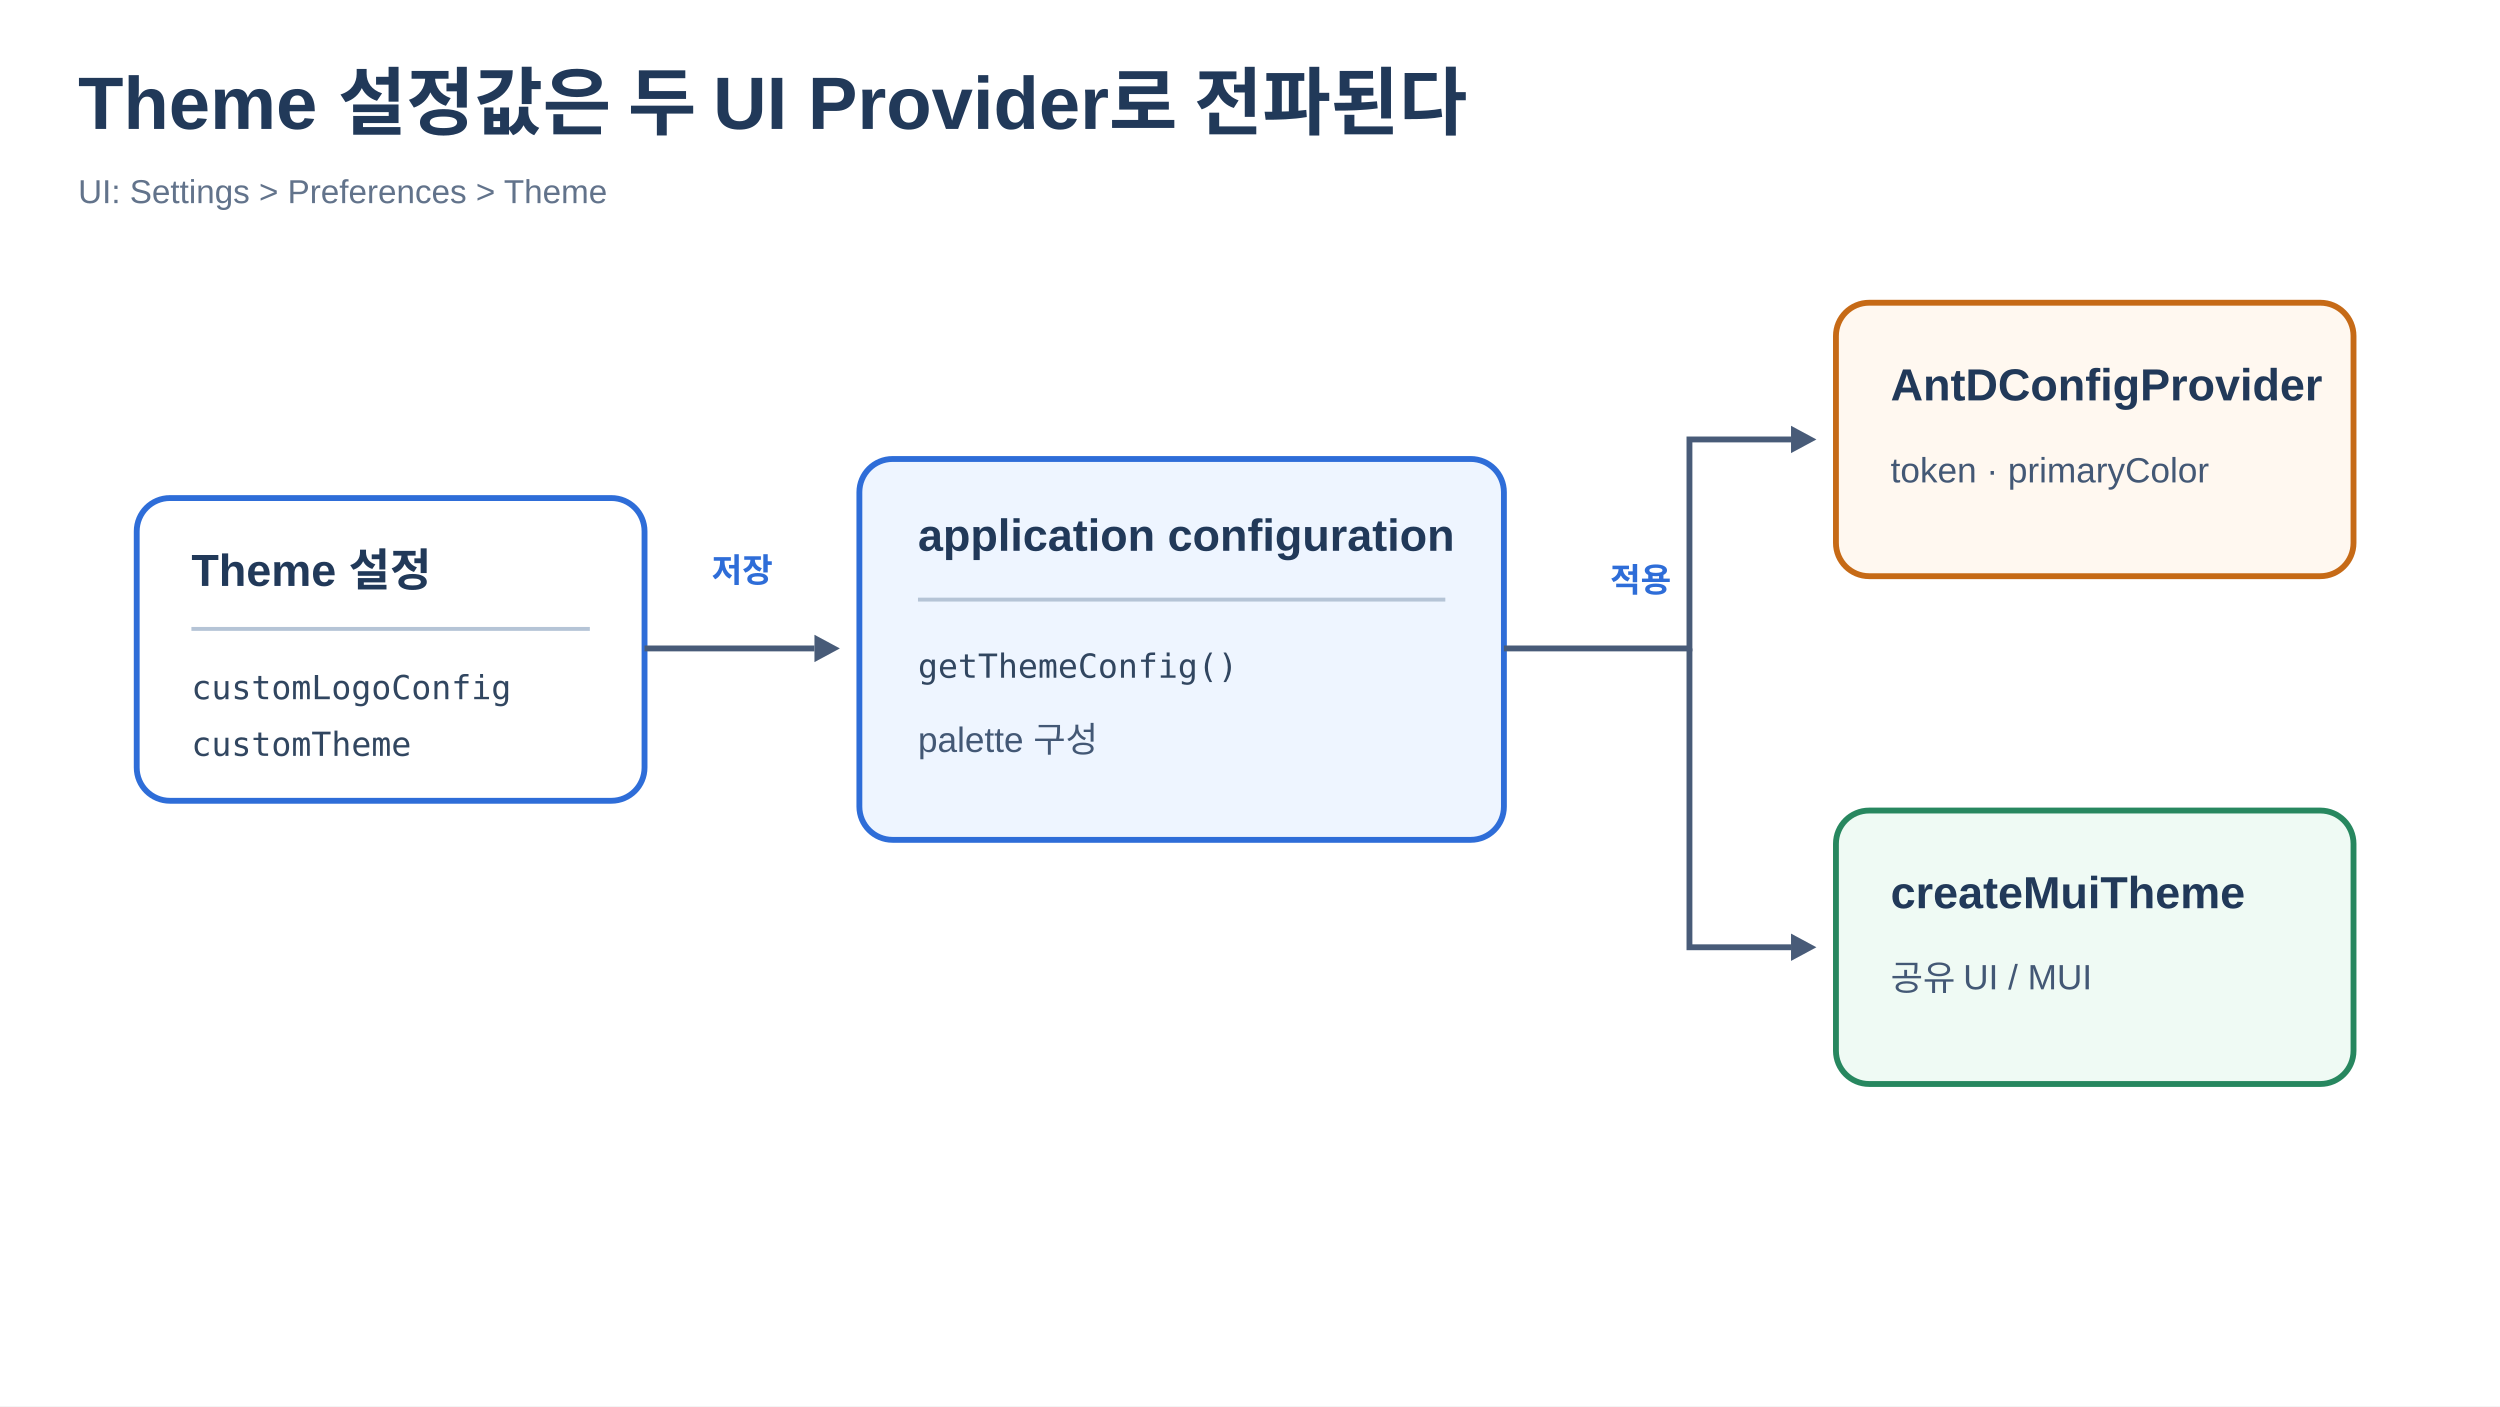
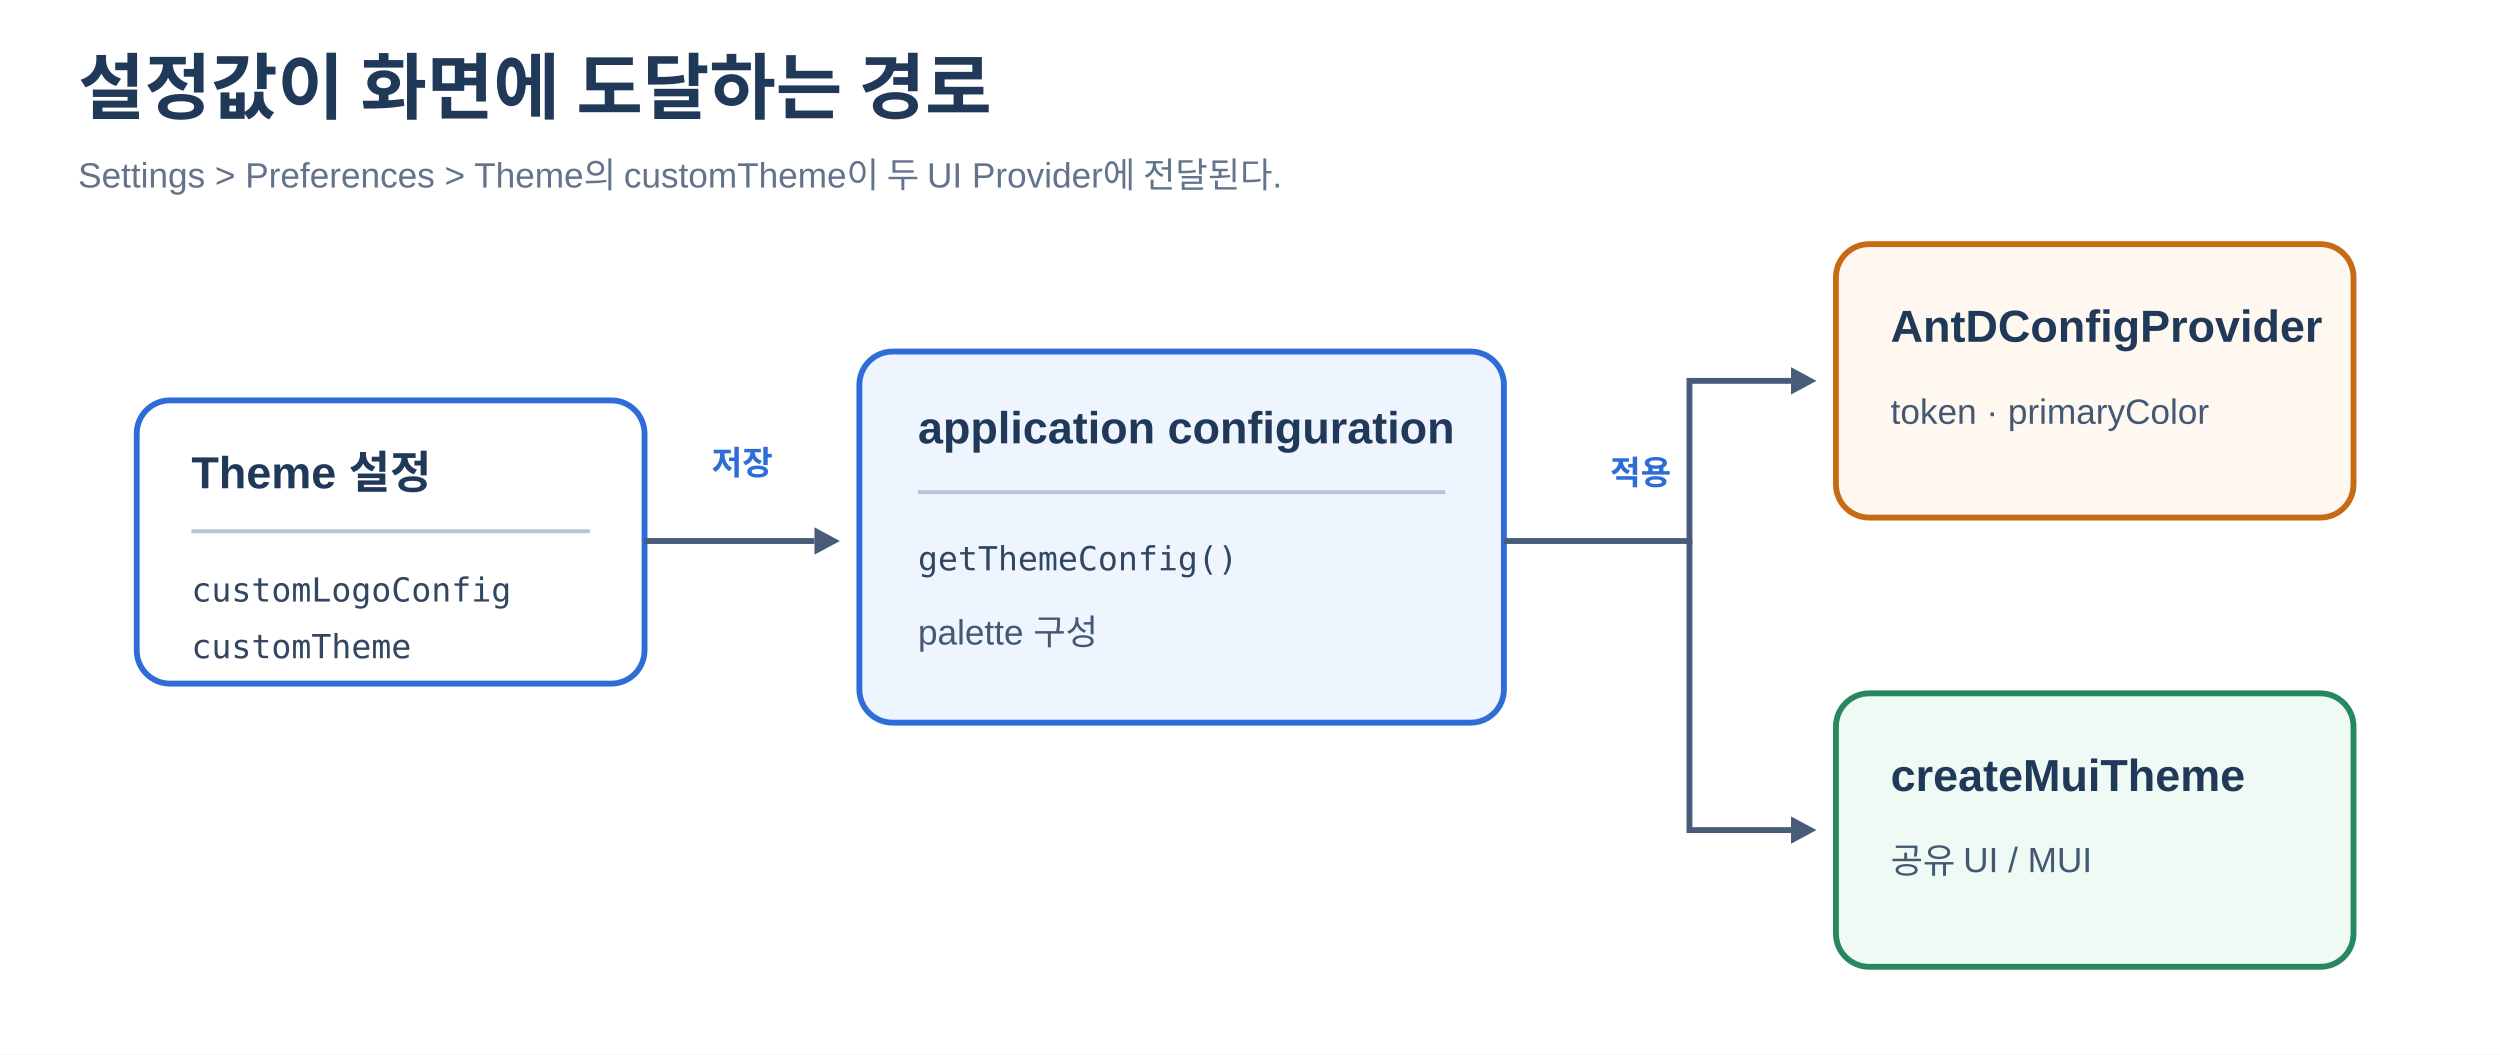
- <svg xmlns="http://www.w3.org/2000/svg" width="1280" height="720" viewBox="0 0 1280 720" role="img" aria-labelledby="title desc">
-   <defs>
-     <style>
-       .title{font-family:'Apple SD Gothic Neo','Helvetica Neue',Arial,sans-serif;font-size:38px;font-weight:700;fill:#213959}.route{font-family:'Apple SD Gothic Neo','Helvetica Neue',Arial,sans-serif;font-size:17px;font-weight:500;fill:#62738B}.cardTitle{font-family:'Apple SD Gothic Neo','Helvetica Neue',Arial,sans-serif;font-size:23px;font-weight:700;fill:#213959}.body{font-family:'Apple SD Gothic Neo','Helvetica Neue',Arial,sans-serif;font-size:18px;font-weight:500;fill:#435875}.mono{font-family:Menlo,Consolas,monospace;font-size:17px;font-weight:500;fill:#314660}.label{font-family:'Apple SD Gothic Neo','Helvetica Neue',Arial,sans-serif;font-size:17px;font-weight:700;fill:#2E6DD8}.line{stroke:#485B78;stroke-width:3;fill:none}.rule{stroke:#B5C4D6;stroke-width:2}.setting{fill:#FFFFFF;stroke:#2E6DD8;stroke-width:3}.config{fill:#EEF5FF;stroke:#2E6DD8;stroke-width:3}.antd{fill:#FFF8F0;stroke:#C66A16;stroke-width:3}.mui{fill:#EFFAF4;stroke:#27875F;stroke-width:3}
-     </style>
-   </defs>
-   <rect width="1280" height="720" fill="#FFFFFF" />
-   <text class="title" x="40" y="66">Theme 설정값은 두 UI Provider로 전파된다</text>
-   <text class="route" x="40" y="104">UI: Settings &gt; Preferences &gt; Theme</text>
-   <rect class="setting" x="70" y="255" width="260" height="155" rx="17" />
-   <text class="cardTitle" x="98" y="300">Theme 설정</text>
-   <path class="rule" d="M98 322 H302" />
-   <text class="mono" x="98" y="358">customLogoConfig</text>
-   <text class="mono" x="98" y="387">customTheme</text>
-   <path class="line" d="M330 332 H417" />
-   <polygon points="430,332 417,325 417,339" fill="#485B78" />
-   <text class="label" x="380" y="298" text-anchor="middle">저장</text>
-   <rect class="config" x="440" y="235" width="330" height="195" rx="17" />
-   <text class="cardTitle" x="470" y="282">application configuration</text>
-   <path class="rule" d="M470 307 H740" />
-   <text class="mono" x="470" y="347">getThemeConfig()</text>
-   <text class="body" x="470" y="385">palette 구성</text>
-   <path class="line" d="M770 332 H865 V225 H917" />
-   <polygon points="930,225 917,218 917,232" fill="#485B78" />
-   <path class="line" d="M865 332 V485 H917" />
-   <polygon points="930,485 917,478 917,492" fill="#485B78" />
-   <text class="label" x="840" y="303" text-anchor="middle">적용</text>
-   <rect class="antd" x="940" y="155" width="265" height="140" rx="17" />
-   <text class="cardTitle" x="968" y="205">AntDConfigProvider</text>
-   <text class="body" x="968" y="247">token · primaryColor</text>
-   <rect class="mui" x="940" y="415" width="265" height="140" rx="17" />
-   <text class="cardTitle" x="968" y="465">createMuiTheme</text>
-   <text class="body" x="968" y="507">공유 UI / MUI</text>
+ <svg xmlns="http://www.w3.org/2000/svg" width="1280" height="540" viewBox="0 0 1280 540" role="img" aria-labelledby="title desc">
+   <style>
+     .title{font-family:'Apple SD Gothic Neo','Helvetica Neue',Arial,sans-serif;font-size:37px;font-weight:700;fill:#213959}.subtitle{font-family:'Apple SD Gothic Neo','Helvetica Neue',Arial,sans-serif;font-size:18px;font-weight:500;fill:#62738B}.cardTitle{font-family:'Apple SD Gothic Neo','Helvetica Neue',Arial,sans-serif;font-size:23px;font-weight:700;fill:#213959}.body{font-family:'Apple SD Gothic Neo','Helvetica Neue',Arial,sans-serif;font-size:18px;font-weight:500;fill:#435875}.mono{font-family:Menlo,Consolas,monospace;font-size:17px;font-weight:500;fill:#314660}.label{font-family:'Apple SD Gothic Neo','Helvetica Neue',Arial,sans-serif;font-size:17px;font-weight:700;fill:#2E6DD8}.line{stroke:#485B78;stroke-width:3;fill:none}.rule{stroke:#B5C4D6;stroke-width:2}.setting{fill:#FFFFFF;stroke:#2E6DD8;stroke-width:3}.config{fill:#EEF5FF;stroke:#2E6DD8;stroke-width:3}.antd{fill:#FFF8F0;stroke:#C66A16;stroke-width:3}.mui{fill:#EFFAF4;stroke:#27875F;stroke-width:3}
+   </style>
+   <rect width="1280" height="540" fill="#FFFFFF" />
+   <text class="title" x="40" y="58">설정값이 화면에 도달하는 경로</text>
+   <text class="subtitle" x="40" y="96">Settings &gt; Preferences &gt; Theme의 customTheme이 두 UI Provider에 전달된다.</text>
+   <rect class="setting" x="70" y="205" width="260" height="145" rx="17" />
+   <text class="cardTitle" x="98" y="250">Theme 설정</text>
+   <path class="rule" d="M98 272 H302" />
+   <text class="mono" x="98" y="308">customLogoConfig</text>
+   <text class="mono" x="98" y="337">customTheme</text>
+   <path class="line" d="M330 277 H417" />
+   <polygon points="430,277 417,270 417,284" fill="#485B78" />
+   <text class="label" x="380" y="243" text-anchor="middle">저장</text>
+   <rect class="config" x="440" y="180" width="330" height="190" rx="17" />
+   <text class="cardTitle" x="470" y="227">application configuration</text>
+   <path class="rule" d="M470 252 H740" />
+   <text class="mono" x="470" y="292">getThemeConfig()</text>
+   <text class="body" x="470" y="330">palette 구성</text>
+   <path class="line" d="M770 277 H865 V195 H917" />
+   <polygon points="930,195 917,188 917,202" fill="#485B78" />
+   <path class="line" d="M865 277 V425 H917" />
+   <polygon points="930,425 917,418 917,432" fill="#485B78" />
+   <text class="label" x="840" y="248" text-anchor="middle">적용</text>
+   <rect class="antd" x="940" y="125" width="265" height="140" rx="17" />
+   <text class="cardTitle" x="968" y="175">AntDConfigProvider</text>
+   <text class="body" x="968" y="217">token · primaryColor</text>
+   <rect class="mui" x="940" y="355" width="265" height="140" rx="17" />
+   <text class="cardTitle" x="968" y="405">createMuiTheme</text>
+   <text class="body" x="968" y="447">공유 UI / MUI</text>
</svg>
